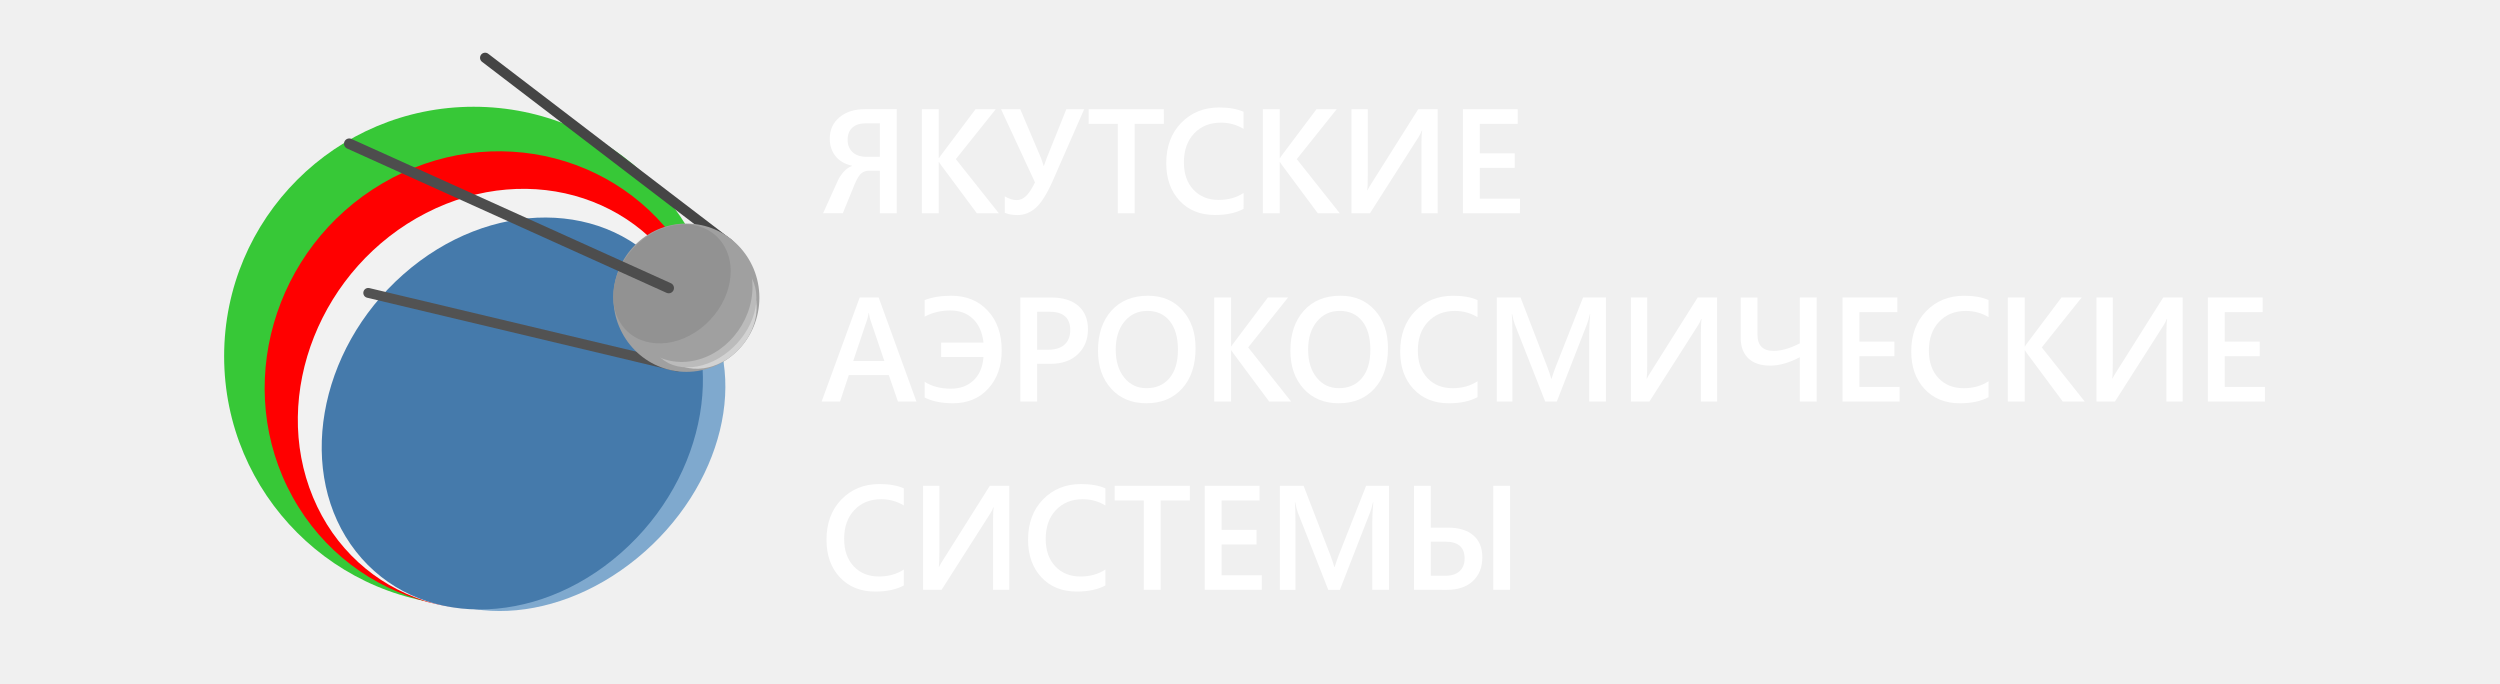
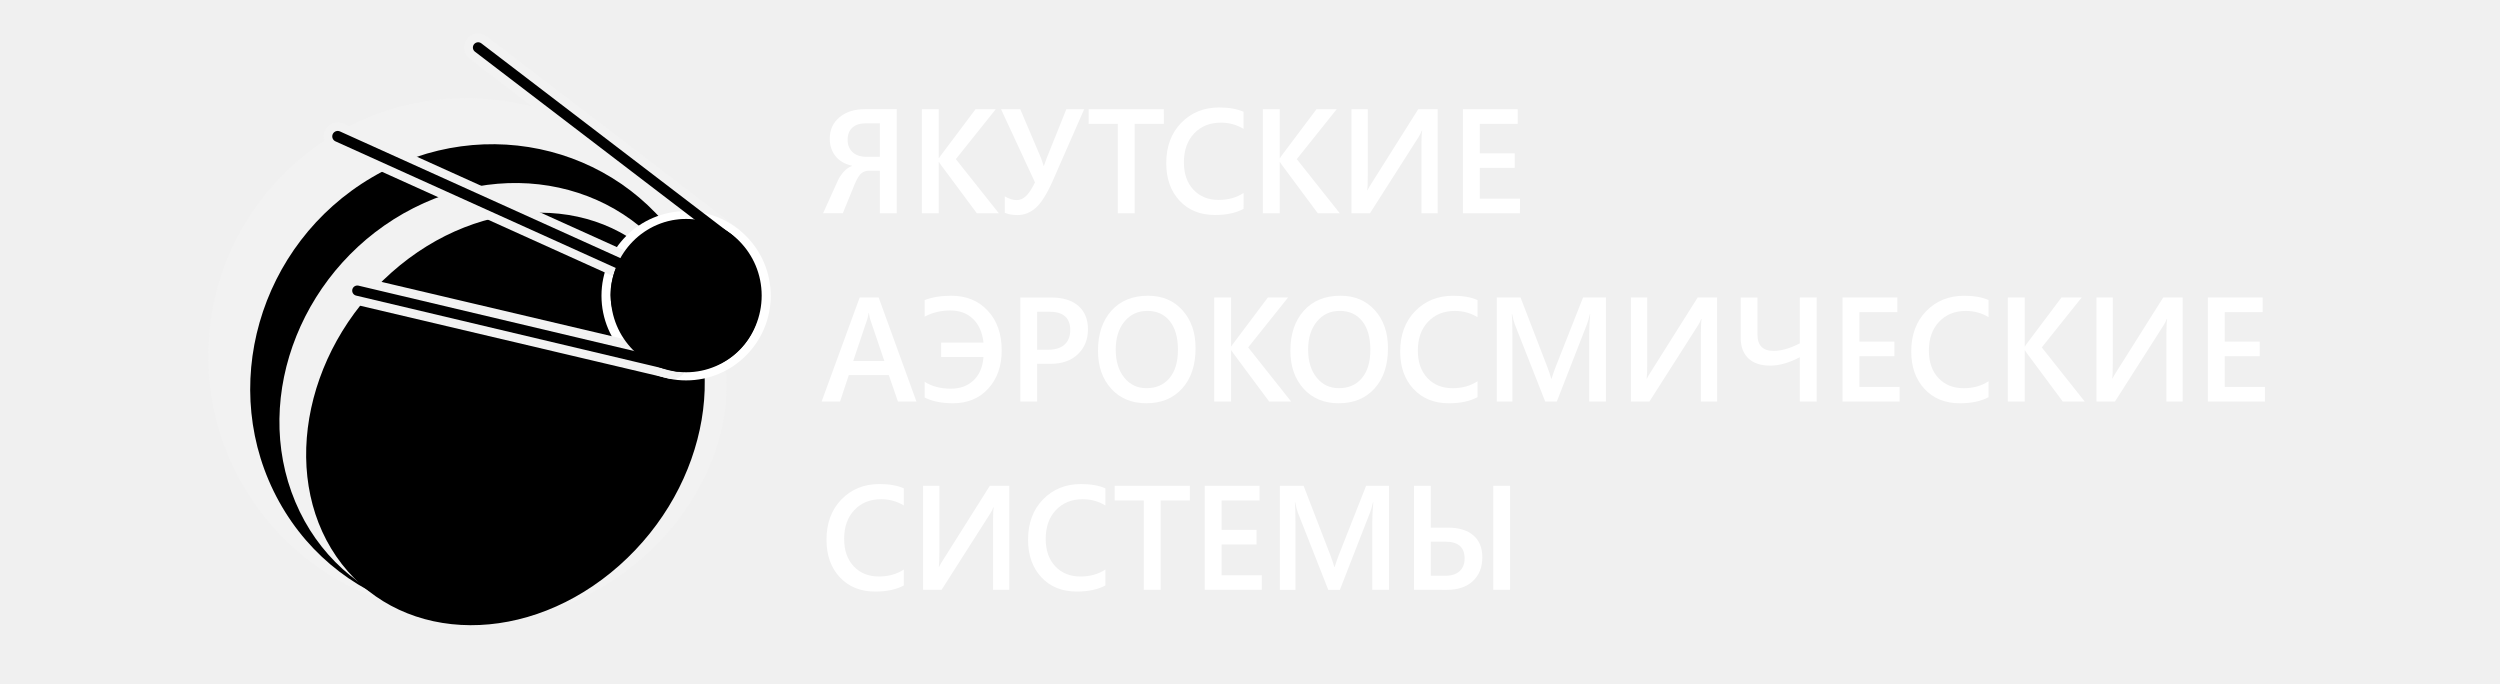
<svg xmlns="http://www.w3.org/2000/svg" width="116.585mm" height="31.897mm" viewBox="0 0 116.585 31.897" version="1.1" id="svg352">
  <defs id="defs346" />
-   <g id="layer1" transform="translate(-29.94678,-78.35663)">
+   <g id="layer1" transform="translate(-29.94678,-78.35663)" style="display:inline">
    <g aria-label="ЯКУТСКИЕ АЭРОКОСМИЧЕСКИЕ СИСТЕМЫ" transform="matrix(0.6339863,0,0,0.6490799,17.80386,75.18811)" id="text3287" style="font-style:normal;font-variant:normal;font-weight:normal;font-stretch:normal;font-size:10.676px;line-height:1.25;font-family:'Lucida Sans Unicode';-inkscape-font-specification:'Lucida Sans Unicode';fill:#ffffff;fill-opacity:1;stroke:none;stroke-width:0.667">
      <path d="m 85.114,20.202 h -1.241 v -3.055 h -0.803 q -0.308,0 -0.542,0.172 -0.229,0.172 -0.495,0.766 l -0.886,2.116 h -1.449 l 1.1,-2.377 q 0.13,-0.276 0.396,-0.579 0.271,-0.308 0.626,-0.438 v -0.021 q -0.772,-0.162 -1.204,-0.678 -0.427,-0.521 -0.427,-1.262 0,-0.959 0.714,-1.538 0.714,-0.584 1.877,-0.584 h 2.335 z m -1.241,-4.056 v -2.403 h -1.037 q -0.636,0 -0.985,0.308 -0.349,0.308 -0.349,0.871 0,0.568 0.37,0.897 0.375,0.328 1.006,0.328 z" style="font-style:normal;font-variant:normal;font-weight:600;font-stretch:normal;font-size:10.676px;font-family:'Lucida Sans';-inkscape-font-specification:'Lucida Sans Semi-Bold';fill:#ffffff;fill-opacity:1;stroke-width:0.667" id="path4052" />
      <path d="m 92.621,20.202 h -1.616 l -2.601,-3.42 q -0.146,-0.193 -0.177,-0.261 h -0.021 V 20.202 h -1.241 v -7.475 h 1.241 v 3.514 h 0.021 q 0.063,-0.115 0.177,-0.255 l 2.507,-3.258 h 1.486 l -2.935,3.587 z" style="font-style:normal;font-variant:normal;font-weight:600;font-stretch:normal;font-size:10.676px;font-family:'Lucida Sans';-inkscape-font-specification:'Lucida Sans Semi-Bold';fill:#ffffff;fill-opacity:1;stroke-width:0.667" id="path4054" />
      <path d="m 98.902,12.727 -2.325,5.176 q -0.646,1.413 -1.251,1.924 -0.599,0.506 -1.314,0.506 -0.568,0 -0.949,-0.162 v -1.183 q 0.454,0.271 0.871,0.271 0.37,0 0.678,-0.281 0.313,-0.281 0.672,-0.99 l -2.497,-5.26 h 1.413 l 1.543,3.545 q 0.047,0.109 0.182,0.542 h 0.01 q 0.016,-0.052 0.198,-0.542 l 1.454,-3.545 z" style="font-style:normal;font-variant:normal;font-weight:600;font-stretch:normal;font-size:10.676px;font-family:'Lucida Sans';-inkscape-font-specification:'Lucida Sans Semi-Bold';fill:#ffffff;fill-opacity:1;stroke-width:0.667" id="path4056" />
      <path d="m 104.762,13.78 h -2.148 V 20.202 h -1.241 v -6.422 h -2.143 v -1.053 h 5.531 z" style="font-style:normal;font-variant:normal;font-weight:600;font-stretch:normal;font-size:10.676px;font-family:'Lucida Sans';-inkscape-font-specification:'Lucida Sans Semi-Bold';fill:#ffffff;fill-opacity:1;stroke-width:0.667" id="path4058" />
      <path d="m 110.626,19.89 q -0.845,0.438 -2.101,0.438 -1.626,0 -2.606,-1.027 -0.98,-1.027 -0.98,-2.695 0,-1.793 1.1,-2.898 1.105,-1.105 2.789,-1.105 1.084,0 1.798,0.308 v 1.23 q -0.756,-0.448 -1.668,-0.448 -1.215,0 -1.97,0.777 -0.751,0.777 -0.751,2.075 0,1.235 0.704,1.97 0.704,0.73 1.851,0.73 1.058,0 1.835,-0.5 z" style="font-style:normal;font-variant:normal;font-weight:600;font-stretch:normal;font-size:10.676px;font-family:'Lucida Sans';-inkscape-font-specification:'Lucida Sans Semi-Bold';fill:#ffffff;fill-opacity:1;stroke-width:0.667" id="path4060" />
      <path d="m 117.7,20.202 h -1.616 l -2.601,-3.42 q -0.146,-0.193 -0.177,-0.261 h -0.021 V 20.202 h -1.241 v -7.475 h 1.241 v 3.514 h 0.021 q 0.063,-0.115 0.177,-0.255 l 2.507,-3.258 h 1.486 l -2.935,3.587 z" style="font-style:normal;font-variant:normal;font-weight:600;font-stretch:normal;font-size:10.676px;font-family:'Lucida Sans';-inkscape-font-specification:'Lucida Sans Semi-Bold';fill:#ffffff;fill-opacity:1;stroke-width:0.667" id="path4062" />
      <path d="m 124.904,20.202 h -1.194 v -4.978 q 0,-0.672 0.052,-0.949 h -0.031 q -0.089,0.235 -0.219,0.433 l -3.587,5.494 h -1.361 v -7.475 h 1.199 v 4.754 q 0,0.818 -0.042,1.069 h 0.021 q 0.104,-0.209 0.271,-0.459 l 3.461,-5.364 h 1.428 z" style="font-style:normal;font-variant:normal;font-weight:600;font-stretch:normal;font-size:10.676px;font-family:'Lucida Sans';-inkscape-font-specification:'Lucida Sans Semi-Bold';fill:#ffffff;fill-opacity:1;stroke-width:0.667" id="path4064" />
      <path d="m 130.957,20.202 h -4.196 v -7.475 h 4.03 v 1.053 h -2.789 v 2.116 h 2.57 v 1.048 h -2.57 v 2.21 h 2.956 z" style="font-style:normal;font-variant:normal;font-weight:600;font-stretch:normal;font-size:10.676px;font-family:'Lucida Sans';-inkscape-font-specification:'Lucida Sans Semi-Bold';fill:#ffffff;fill-opacity:1;stroke-width:0.667" id="path4066" />
      <path d="m 86.563,33.73 h -1.361 l -0.672,-1.903 h -2.94 l -0.646,1.903 h -1.355 l 2.799,-7.475 h 1.397 z m -2.361,-2.914 -1.037,-2.982 q -0.047,-0.146 -0.099,-0.469 h -0.021 q -0.047,0.297 -0.104,0.469 l -1.027,2.982 z" style="font-style:normal;font-variant:normal;font-weight:600;font-stretch:normal;font-size:10.676px;font-family:'Lucida Sans';-inkscape-font-specification:'Lucida Sans Semi-Bold';fill:#ffffff;fill-opacity:1;stroke-width:0.667" id="path4068" />
      <path d="M 87.168,33.444 V 32.312 q 0.792,0.495 1.929,0.495 1.022,0 1.668,-0.599 0.652,-0.605 0.73,-1.679 h -3.117 v -1.032 h 3.117 q -0.125,-1.095 -0.766,-1.699 -0.641,-0.61 -1.668,-0.61 -1.043,0 -1.892,0.443 v -1.189 q 0.818,-0.313 1.965,-0.313 1.647,0 2.674,1.074 1.027,1.069 1.027,2.862 0,1.679 -0.99,2.737 -0.985,1.053 -2.601,1.053 -1.23,0 -2.075,-0.412 z" style="font-style:normal;font-variant:normal;font-weight:600;font-stretch:normal;font-size:10.676px;font-family:'Lucida Sans';-inkscape-font-specification:'Lucida Sans Semi-Bold';fill:#ffffff;fill-opacity:1;stroke-width:0.667" id="path4070" />
      <path d="m 95.441,31.02 v 2.711 h -1.235 v -7.475 h 2.268 q 1.288,0 1.997,0.599 0.709,0.599 0.709,1.689 0,1.09 -0.74,1.783 -0.74,0.693 -2.002,0.693 z m 0,-3.743 v 2.732 h 0.803 q 0.798,0 1.215,-0.37 0.417,-0.37 0.417,-1.043 0,-1.319 -1.533,-1.319 z" style="font-style:normal;font-variant:normal;font-weight:600;font-stretch:normal;font-size:10.676px;font-family:'Lucida Sans';-inkscape-font-specification:'Lucida Sans Semi-Bold';fill:#ffffff;fill-opacity:1;stroke-width:0.667" id="path4072" />
      <path d="m 103.479,33.855 q -1.616,0 -2.591,-1.048 -0.97,-1.048 -0.97,-2.726 0,-1.804 0.99,-2.878 0.99,-1.074 2.69,-1.074 1.574,0 2.533,1.043 0.964,1.043 0.964,2.726 0,1.83 -0.985,2.893 -0.985,1.063 -2.633,1.063 z m 0.057,-6.636 q -1.027,0 -1.673,0.766 -0.641,0.766 -0.641,2.017 0,1.246 0.626,2.007 0.626,0.761 1.637,0.761 1.074,0 1.694,-0.725 0.62,-0.725 0.62,-2.028 0,-1.34 -0.605,-2.07 -0.599,-0.73 -1.658,-0.73 z" style="font-style:normal;font-variant:normal;font-weight:600;font-stretch:normal;font-size:10.676px;font-family:'Lucida Sans';-inkscape-font-specification:'Lucida Sans Semi-Bold';fill:#ffffff;fill-opacity:1;stroke-width:0.667" id="path4074" />
      <path d="m 114.124,33.73 h -1.616 l -2.601,-3.42 q -0.146,-0.193 -0.177,-0.261 h -0.021 v 3.68 h -1.241 v -7.475 h 1.241 v 3.514 h 0.021 q 0.063,-0.115 0.177,-0.255 l 2.507,-3.258 h 1.486 l -2.935,3.587 z" style="font-style:normal;font-variant:normal;font-weight:600;font-stretch:normal;font-size:10.676px;font-family:'Lucida Sans';-inkscape-font-specification:'Lucida Sans Semi-Bold';fill:#ffffff;fill-opacity:1;stroke-width:0.667" id="path4076" />
      <path d="m 117.632,33.855 q -1.616,0 -2.591,-1.048 -0.97,-1.048 -0.97,-2.726 0,-1.804 0.99,-2.878 0.99,-1.074 2.69,-1.074 1.574,0 2.533,1.043 0.964,1.043 0.964,2.726 0,1.83 -0.985,2.893 -0.985,1.063 -2.633,1.063 z m 0.057,-6.636 q -1.027,0 -1.673,0.766 -0.641,0.766 -0.641,2.017 0,1.246 0.626,2.007 0.626,0.761 1.637,0.761 1.074,0 1.694,-0.725 0.62,-0.725 0.62,-2.028 0,-1.34 -0.605,-2.07 -0.599,-0.73 -1.658,-0.73 z" style="font-style:normal;font-variant:normal;font-weight:600;font-stretch:normal;font-size:10.676px;font-family:'Lucida Sans';-inkscape-font-specification:'Lucida Sans Semi-Bold';fill:#ffffff;fill-opacity:1;stroke-width:0.667" id="path4078" />
      <path d="m 127.834,33.418 q -0.845,0.438 -2.101,0.438 -1.626,0 -2.606,-1.027 -0.98,-1.027 -0.98,-2.695 0,-1.793 1.1,-2.898 1.105,-1.105 2.789,-1.105 1.084,0 1.798,0.308 v 1.23 q -0.756,-0.448 -1.668,-0.448 -1.215,0 -1.97,0.777 -0.751,0.777 -0.751,2.075 0,1.235 0.704,1.97 0.704,0.73 1.851,0.73 1.058,0 1.835,-0.5 z" style="font-style:normal;font-variant:normal;font-weight:600;font-stretch:normal;font-size:10.676px;font-family:'Lucida Sans';-inkscape-font-specification:'Lucida Sans Semi-Bold';fill:#ffffff;fill-opacity:1;stroke-width:0.667" id="path4080" />
      <path d="m 137.28,33.73 h -1.23 v -4.838 q 0,-0.594 0.073,-1.454 h -0.021 q -0.115,0.49 -0.203,0.704 l -2.231,5.588 h -0.855 l -2.236,-5.547 q -0.094,-0.245 -0.198,-0.745 h -0.021 q 0.042,0.448 0.042,1.465 v 4.827 h -1.147 v -7.475 h 1.746 l 1.965,4.978 q 0.224,0.573 0.292,0.855 h 0.026 q 0.193,-0.589 0.313,-0.876 l 2.002,-4.958 h 1.684 z" style="font-style:normal;font-variant:normal;font-weight:600;font-stretch:normal;font-size:10.676px;font-family:'Lucida Sans';-inkscape-font-specification:'Lucida Sans Semi-Bold';fill:#ffffff;fill-opacity:1;stroke-width:0.667" id="path4082" />
      <path d="m 145.459,33.73 h -1.194 v -4.978 q 0,-0.672 0.052,-0.949 h -0.031 q -0.089,0.235 -0.219,0.433 l -3.587,5.494 h -1.361 v -7.475 h 1.199 v 4.754 q 0,0.818 -0.042,1.069 h 0.021 q 0.104,-0.209 0.271,-0.459 l 3.461,-5.364 h 1.428 z" style="font-style:normal;font-variant:normal;font-weight:600;font-stretch:normal;font-size:10.676px;font-family:'Lucida Sans';-inkscape-font-specification:'Lucida Sans Semi-Bold';fill:#ffffff;fill-opacity:1;stroke-width:0.667" id="path4084" />
      <path d="m 152.783,33.73 h -1.241 v -3.185 q -1.173,0.605 -2.179,0.605 -1.037,0 -1.606,-0.521 -0.563,-0.527 -0.563,-1.475 v -2.898 h 1.235 v 2.674 q 0,1.162 1.189,1.162 0.845,0 1.924,-0.542 v -3.295 h 1.241 z" style="font-style:normal;font-variant:normal;font-weight:600;font-stretch:normal;font-size:10.676px;font-family:'Lucida Sans';-inkscape-font-specification:'Lucida Sans Semi-Bold';fill:#ffffff;fill-opacity:1;stroke-width:0.667" id="path4086" />
      <path d="m 158.882,33.73 h -4.196 v -7.475 h 4.03 v 1.053 h -2.789 v 2.116 h 2.57 v 1.048 h -2.57 v 2.21 h 2.956 z" style="font-style:normal;font-variant:normal;font-weight:600;font-stretch:normal;font-size:10.676px;font-family:'Lucida Sans';-inkscape-font-specification:'Lucida Sans Semi-Bold';fill:#ffffff;fill-opacity:1;stroke-width:0.667" id="path4088" />
      <path d="m 165.425,33.418 q -0.844,0.438 -2.101,0.438 -1.626,0 -2.606,-1.027 -0.98,-1.027 -0.98,-2.695 0,-1.793 1.1,-2.898 1.105,-1.105 2.789,-1.105 1.084,0 1.798,0.308 v 1.23 q -0.756,-0.448 -1.668,-0.448 -1.215,0 -1.97,0.777 -0.751,0.777 -0.751,2.075 0,1.235 0.704,1.97 0.704,0.73 1.851,0.73 1.058,0 1.835,-0.5 z" style="font-style:normal;font-variant:normal;font-weight:600;font-stretch:normal;font-size:10.676px;font-family:'Lucida Sans';-inkscape-font-specification:'Lucida Sans Semi-Bold';fill:#ffffff;fill-opacity:1;stroke-width:0.667" id="path4090" />
      <path d="m 172.499,33.73 h -1.616 l -2.601,-3.42 q -0.146,-0.193 -0.177,-0.261 h -0.021 v 3.68 h -1.241 v -7.475 h 1.241 v 3.514 h 0.021 q 0.063,-0.115 0.177,-0.255 l 2.507,-3.258 h 1.486 l -2.935,3.587 z" style="font-style:normal;font-variant:normal;font-weight:600;font-stretch:normal;font-size:10.676px;font-family:'Lucida Sans';-inkscape-font-specification:'Lucida Sans Semi-Bold';fill:#ffffff;fill-opacity:1;stroke-width:0.667" id="path4092" />
      <path d="m 179.703,33.73 h -1.194 v -4.978 q 0,-0.672 0.052,-0.949 h -0.031 q -0.089,0.235 -0.219,0.433 l -3.587,5.494 h -1.361 v -7.475 h 1.199 v 4.754 q 0,0.818 -0.042,1.069 h 0.021 q 0.104,-0.209 0.271,-0.459 l 3.461,-5.364 h 1.428 z" style="font-style:normal;font-variant:normal;font-weight:600;font-stretch:normal;font-size:10.676px;font-family:'Lucida Sans';-inkscape-font-specification:'Lucida Sans Semi-Bold';fill:#ffffff;fill-opacity:1;stroke-width:0.667" id="path4094" />
      <path d="m 185.755,33.73 h -4.196 v -7.475 h 4.03 v 1.053 h -2.789 v 2.116 h 2.57 v 1.048 h -2.57 v 2.21 h 2.956 z" style="font-style:normal;font-variant:normal;font-weight:600;font-stretch:normal;font-size:10.676px;font-family:'Lucida Sans';-inkscape-font-specification:'Lucida Sans Semi-Bold';fill:#ffffff;fill-opacity:1;stroke-width:0.667" id="path4096" />
      <path d="m 85.635,46.946 q -0.844,0.438 -2.101,0.438 -1.626,0 -2.606,-1.027 Q 79.948,45.33 79.948,43.661 q 0,-1.793 1.1,-2.898 1.105,-1.105 2.789,-1.105 1.084,0 1.798,0.308 v 1.23 q -0.756,-0.448 -1.668,-0.448 -1.215,0 -1.97,0.777 -0.751,0.777 -0.751,2.075 0,1.235 0.704,1.97 0.704,0.73 1.851,0.73 1.058,0 1.835,-0.5 z" style="font-style:normal;font-variant:normal;font-weight:600;font-stretch:normal;font-size:10.676px;font-family:'Lucida Sans';-inkscape-font-specification:'Lucida Sans Semi-Bold';fill:#ffffff;fill-opacity:1;stroke-width:0.667" id="path4098" />
      <path d="m 93.392,47.258 h -1.194 v -4.978 q 0,-0.672 0.052,-0.949 h -0.031 q -0.089,0.235 -0.219,0.433 l -3.587,5.494 h -1.361 v -7.475 h 1.199 v 4.754 q 0,0.818 -0.042,1.069 h 0.021 q 0.104,-0.209 0.271,-0.459 l 3.461,-5.364 h 1.428 z" style="font-style:normal;font-variant:normal;font-weight:600;font-stretch:normal;font-size:10.676px;font-family:'Lucida Sans';-inkscape-font-specification:'Lucida Sans Semi-Bold';fill:#ffffff;fill-opacity:1;stroke-width:0.667" id="path4100" />
      <path d="m 100.461,46.946 q -0.845,0.438 -2.101,0.438 -1.626,0 -2.606,-1.027 -0.98,-1.027 -0.98,-2.695 0,-1.793 1.1,-2.898 1.105,-1.105 2.789,-1.105 1.084,0 1.798,0.308 v 1.23 q -0.756,-0.448 -1.668,-0.448 -1.215,0 -1.97,0.777 -0.751,0.777 -0.751,2.075 0,1.235 0.704,1.97 0.704,0.73 1.851,0.73 1.058,0 1.835,-0.5 z" style="font-style:normal;font-variant:normal;font-weight:600;font-stretch:normal;font-size:10.676px;font-family:'Lucida Sans';-inkscape-font-specification:'Lucida Sans Semi-Bold';fill:#ffffff;fill-opacity:1;stroke-width:0.667" id="path4102" />
      <path d="m 106.675,40.836 h -2.148 v 6.422 h -1.241 v -6.422 h -2.143 v -1.053 h 5.531 z" style="font-style:normal;font-variant:normal;font-weight:600;font-stretch:normal;font-size:10.676px;font-family:'Lucida Sans';-inkscape-font-specification:'Lucida Sans Semi-Bold';fill:#ffffff;fill-opacity:1;stroke-width:0.667" id="path4104" />
      <path d="m 111.966,47.258 h -4.196 v -7.475 h 4.03 v 1.053 h -2.789 v 2.116 h 2.57 v 1.048 h -2.57 v 2.21 h 2.956 z" style="font-style:normal;font-variant:normal;font-weight:600;font-stretch:normal;font-size:10.676px;font-family:'Lucida Sans';-inkscape-font-specification:'Lucida Sans Semi-Bold';fill:#ffffff;fill-opacity:1;stroke-width:0.667" id="path4106" />
      <path d="m 121.323,47.258 h -1.23 V 42.421 q 0,-0.594 0.073,-1.454 h -0.021 q -0.115,0.49 -0.203,0.704 l -2.231,5.588 h -0.855 l -2.236,-5.547 q -0.094,-0.245 -0.198,-0.745 h -0.021 q 0.042,0.448 0.042,1.465 v 4.827 h -1.147 v -7.475 h 1.746 l 1.965,4.978 q 0.224,0.573 0.292,0.855 h 0.026 q 0.193,-0.589 0.313,-0.876 l 2.002,-4.958 h 1.684 z" style="font-style:normal;font-variant:normal;font-weight:600;font-stretch:normal;font-size:10.676px;font-family:'Lucida Sans';-inkscape-font-specification:'Lucida Sans Semi-Bold';fill:#ffffff;fill-opacity:1;stroke-width:0.667" id="path4108" />
      <path d="m 130.227,47.258 h -1.235 v -7.475 h 1.235 z m -7.064,0 v -7.475 h 1.235 v 3.008 h 1.277 q 1.189,0 1.851,0.553 0.662,0.553 0.662,1.574 0,1.084 -0.699,1.715 -0.693,0.626 -1.892,0.626 z m 1.235,-3.461 v 2.45 h 1.074 q 0.678,0 1.043,-0.328 0.37,-0.328 0.37,-0.917 0,-1.204 -1.413,-1.204 z" style="font-style:normal;font-variant:normal;font-weight:600;font-stretch:normal;font-size:10.676px;font-family:'Lucida Sans';-inkscape-font-specification:'Lucida Sans Semi-Bold';fill:#ffffff;fill-opacity:1;stroke-width:0.667" id="path4110" />
    </g>
-     <circle style="fill:#37c837;stroke-width:0.461" id="path1923-1-7" cx="52.035" cy="94.971" r="11.636" />
-     <path style="fill:none;stroke:#454545;stroke-width:0.474;stroke-linecap:round;stroke-linejoin:miter;stroke-miterlimit:4;stroke-dasharray:none;stroke-opacity:1" d="M 63.913,89.72 52.57,81.051" id="path2947-2-3" />
-     <ellipse style="fill:#ff0000;stroke-width:0.612" id="path1927-63-3" cx="-0.296" cy="109.668" rx="10.756" ry="10.5" transform="matrix(0.8624141,-0.5062034,0.4844168,0.8748373,0,0)" />
-     <ellipse style="fill:#f2f2f2;stroke-width:0.548" id="path1927-6-7-8" cx="12.178" cy="111.038" rx="9.989" ry="9.414" transform="matrix(0.8896678,-0.4566085,0.3836155,0.9234929,0,0)" />
-     <ellipse style="fill:#7fa9ce;fill-opacity:1;stroke:none;stroke-width:0.616;stroke-linecap:round;stroke-miterlimit:4;stroke-dasharray:none" id="path3099-8-6" cx="111.36" cy="13.373" rx="7.38" ry="9.393" transform="matrix(0.5895139,0.8077582,-0.7735474,0.6337384,0,0)" />
-     <ellipse style="fill:#457aab;fill-opacity:1;stroke:none;stroke-width:0.638;stroke-linecap:round;stroke-miterlimit:4;stroke-dasharray:none" id="path3099-2-1-7" cx="109.032" cy="17.779" rx="8.242" ry="9.726" transform="matrix(0.6160935,0.787673,-0.7500845,0.6613419,0,0)" />
-     <path style="fill:#f2f2f2;stroke:#525252;stroke-width:0.461px;stroke-linecap:round;stroke-linejoin:miter;stroke-opacity:1" d="M 61.537,95.45 47.12,92.016" id="path2941-6-2" />
-     <ellipse style="fill:#a0a0a0;fill-opacity:1;stroke-width:0.428" id="path1947-1-7" cx="61.956" cy="92.24" rx="3.404" ry="3.458" />
-     <ellipse style="fill:#d2d2d2;fill-opacity:1;stroke:none;stroke-width:0.611" id="path2786-7-1-0" cx="78.902" cy="97.802" rx="2.282" ry="2.393" transform="matrix(0.9991207,-0.04192627,-0.1627095,0.986674,0,0)" />
-     <ellipse style="fill:#bbbbbb;fill-opacity:1;stroke:none;stroke-width:0.657" id="path2786-5-8-5" cx="53.205" cy="112.857" rx="2.681" ry="2.358" transform="matrix(0.9330298,-0.3597992,0.1157451,0.9932789,0,0)" />
-     <ellipse style="fill:#a0a0a0;fill-opacity:1;stroke-width:0.379" id="path1947-3-9-9" cx="62.588" cy="99.987" rx="2.972" ry="3.11" transform="matrix(0.9920337,-0.1259731,0,1,0,0)" />
-     <ellipse style="fill:#929292;fill-opacity:1;stroke:none;stroke-width:0.677" id="path2917-0-9" cx="2.39" cy="110.381" rx="3.017" ry="2.476" transform="matrix(0.7940444,-0.6078598,0.537993,0.8429493,0,0)" />
-     <path style="fill:#8e8e8e;fill-opacity:1;stroke:#4d4d4d;stroke-width:0.492px;stroke-linecap:round;stroke-linejoin:miter;stroke-opacity:1" d="M 61.131,91.788 46.235,85.059" id="path2945-8-1" />
+   </g>
+   <g id="layer2" style="display:inline">
+     <circle style="font-style:normal;font-variant:normal;font-weight:normal;font-stretch:normal;font-size:10.676px;line-height:1.25;font-family:'Lucida Sans Unicode';-inkscape-font-specification:'Lucida Sans Unicode';fill:#f2f2f2;fill-opacity:1;stroke:none;stroke-width:0.476;stroke-miterlimit:4;stroke-dasharray:none" id="path1923-1-8-0-1" cx="21.745" cy="16.608" r="12.031" />
+     <ellipse style="font-style:normal;font-variant:normal;font-weight:normal;font-stretch:normal;font-size:10.676px;line-height:1.25;font-family:'Lucida Sans Unicode';-inkscape-font-specification:'Lucida Sans Unicode';fill:#000000;fill-opacity:1;stroke:none;stroke-width:0.633;stroke-miterlimit:4;stroke-dasharray:none" id="path1927-63-9-4-0" cx="11.175" cy="26.775" rx="11.121" ry="10.856" transform="matrix(0.8624141,-0.5062035,0.4844168,0.8748373,0,0)" />
+     <ellipse style="font-style:normal;font-variant:normal;font-weight:normal;font-stretch:normal;font-size:10.676px;line-height:1.25;font-family:'Lucida Sans Unicode';-inkscape-font-specification:'Lucida Sans Unicode';fill:#f2f2f2;fill-opacity:1;stroke:none;stroke-width:0.57;stroke-miterlimit:4;stroke-dasharray:none" id="path1927-6-7-7-4-3" cx="14.061" cy="27.17" rx="10.425" ry="9.75" transform="matrix(0.891846,-0.4523392,0.3875016,0.921869,0,0)" />
+     <ellipse style="font-style:normal;font-variant:normal;font-weight:normal;font-stretch:normal;font-size:10.676px;line-height:1.25;font-family:'Lucida Sans Unicode';-inkscape-font-specification:'Lucida Sans Unicode';fill:#f2f2f2;fill-opacity:1;stroke:none;stroke-width:0.636;stroke-linecap:round;stroke-miterlimit:4;stroke-dasharray:none" id="path3099-8-7-6-2" cx="31.551" cy="-8.383" rx="7.617" ry="9.701" transform="matrix(0.5905585,0.8069948,-0.7743902,0.6327083,0,0)" />
+     <ellipse style="font-style:normal;font-variant:normal;font-weight:normal;font-stretch:normal;font-size:10.676px;line-height:1.25;font-family:'Lucida Sans Unicode';-inkscape-font-specification:'Lucida Sans Unicode';fill:#000000;fill-opacity:1;stroke:none;stroke-width:0.669;stroke-linecap:round;stroke-miterlimit:4;stroke-dasharray:none" id="path3099-2-1-9-1-7" cx="30.323" cy="-6.639" rx="8.653" ry="10.199" transform="matrix(0.6135885,0.7896259,-0.7479307,0.6637768,0,0)" />
+     <path style="font-style:normal;font-variant:normal;font-weight:normal;font-stretch:normal;font-size:10.676px;line-height:1.25;font-family:'Lucida Sans Unicode';-inkscape-font-specification:'Lucida Sans Unicode';fill:#222222;fill-opacity:1;stroke:#f2f2f2;stroke-width:1.31;stroke-linecap:round;stroke-linejoin:miter;stroke-miterlimit:4;stroke-dasharray:none;stroke-opacity:1" d="M 34.024,11.179 22.298,2.216" id="path2945-8-5-3-1-3-1-8" />
+     <circle style="font-style:normal;font-variant:normal;font-weight:normal;font-stretch:normal;font-size:10.676px;line-height:1.25;font-family:'Lucida Sans Unicode';-inkscape-font-specification:'Lucida Sans Unicode';fill:#ffffff;fill-opacity:1;stroke:#ffffff;stroke-width:0.743;stroke-linecap:round;stroke-miterlimit:4;stroke-dasharray:none;stroke-opacity:1" id="path3021-35" cx="31.996" cy="13.793" r="3.575" />
+     <path style="font-style:normal;font-variant:normal;font-weight:normal;font-stretch:normal;font-size:10.676px;line-height:1.25;font-family:'Lucida Sans Unicode';-inkscape-font-specification:'Lucida Sans Unicode';fill:#f2f2f2;fill-opacity:1;stroke:#f2f2f2;stroke-width:1.31;stroke-linecap:round;stroke-linejoin:miter;stroke-miterlimit:4;stroke-dasharray:none;stroke-opacity:1" d="m 31.358,17.018 -14.694,-3.465" id="path2945-8-5-3-1-3-0" />
+     <path style="font-style:normal;font-variant:normal;font-weight:normal;font-stretch:normal;font-size:10.676px;line-height:1.25;font-family:'Lucida Sans Unicode';-inkscape-font-specification:'Lucida Sans Unicode';fill:#000000;fill-opacity:1;stroke:#000000;stroke-width:0.477;stroke-linecap:round;stroke-linejoin:miter;stroke-miterlimit:4;stroke-dasharray:none;stroke-opacity:1" d="M 31.59,17.093 16.663,13.553" id="path2941-6-6-1-8" />
+     <path style="font-style:normal;font-variant:normal;font-weight:normal;font-stretch:normal;font-size:10.676px;line-height:1.25;font-family:'Lucida Sans Unicode';-inkscape-font-specification:'Lucida Sans Unicode';fill:#000000;fill-opacity:1;stroke:#000000;stroke-width:0.49;stroke-linecap:round;stroke-linejoin:miter;stroke-miterlimit:4;stroke-dasharray:none;stroke-opacity:1" d="M 34.024,11.179 22.298,2.216" id="path2947-2-0-8-2" />
+     <ellipse style="font-style:normal;font-variant:normal;font-weight:normal;font-stretch:normal;font-size:10.676px;line-height:1.25;font-family:'Lucida Sans Unicode';-inkscape-font-specification:'Lucida Sans Unicode';fill:#222222;fill-opacity:1;stroke:none;stroke-width:0.631;stroke-miterlimit:4;stroke-dasharray:none" id="path2786-7-1-8-1-6" cx="35.711" cy="16.484" rx="2.36" ry="2.474" transform="matrix(0.9991207,-0.04192628,-0.1627095,0.986674,0,0)" />
+     <ellipse style="font-style:normal;font-variant:normal;font-weight:normal;font-stretch:normal;font-size:10.676px;line-height:1.25;font-family:'Lucida Sans Unicode';-inkscape-font-specification:'Lucida Sans Unicode';fill:#222222;fill-opacity:1;stroke:none;stroke-width:0.679;stroke-miterlimit:4;stroke-dasharray:none" id="path2786-5-8-2-1-3" cx="31.881" cy="26.17" rx="2.771" ry="2.437" transform="matrix(0.9330298,-0.3597992,0.1157451,0.9932789,0,0)" />
+     <ellipse style="font-style:normal;font-variant:normal;font-weight:normal;font-stretch:normal;font-size:10.676px;line-height:1.25;font-family:'Lucida Sans Unicode';-inkscape-font-specification:'Lucida Sans Unicode';fill:#222222;fill-opacity:1;stroke:none;stroke-width:0.392;stroke-miterlimit:4;stroke-dasharray:none" id="path1947-3-9-1-8-1" cx="32.398" cy="17.723" rx="3.073" ry="3.215" transform="matrix(0.9920337,-0.1259731,0,1,0,0)" />
+     <path style="font-style:normal;font-variant:normal;font-weight:normal;font-stretch:normal;font-size:10.676px;line-height:1.25;font-family:'Lucida Sans Unicode';-inkscape-font-specification:'Lucida Sans Unicode';fill:#222222;fill-opacity:1;stroke:#f2f2f2;stroke-width:1.31;stroke-linecap:round;stroke-linejoin:miter;stroke-miterlimit:4;stroke-dasharray:none;stroke-opacity:1" d="M 31.148,13.317 15.748,6.36" id="path2945-8-5-3-1-1" />
+     <path style="font-style:normal;font-variant:normal;font-weight:normal;font-stretch:normal;font-size:10.676px;line-height:1.25;font-family:'Lucida Sans Unicode';-inkscape-font-specification:'Lucida Sans Unicode';fill:#000000;fill-opacity:1;stroke:#000000;stroke-width:0.508px;stroke-linecap:round;stroke-linejoin:miter;stroke-miterlimit:4;stroke-dasharray:none;stroke-opacity:1" d="M 31.148,13.317 15.748,6.36" id="path2945-8-5-3-2" />
+     <ellipse style="font-style:normal;font-variant:normal;font-weight:normal;font-stretch:normal;font-size:10.676px;line-height:1.25;font-family:'Lucida Sans Unicode';-inkscape-font-specification:'Lucida Sans Unicode';fill:#000000;fill-opacity:1;stroke:none;stroke-width:0.442;stroke-miterlimit:4;stroke-dasharray:none" id="path1947-1-3-3-7" cx="32.001" cy="13.785" rx="3.519" ry="3.575" />
+     <ellipse style="font-style:normal;font-variant:normal;font-weight:normal;font-stretch:normal;font-size:10.676px;line-height:1.25;font-family:'Lucida Sans Unicode';-inkscape-font-specification:'Lucida Sans Unicode';fill:#000000;fill-opacity:1;stroke:none;stroke-width:0.7;stroke-miterlimit:4;stroke-dasharray:none" id="path2917-0-4-1-8" cx="19.403" cy="29.55" rx="3.12" ry="2.56" transform="matrix(0.7940444,-0.6078598,0.5379929,0.8429493,0,0)" />
  </g>
</svg>
